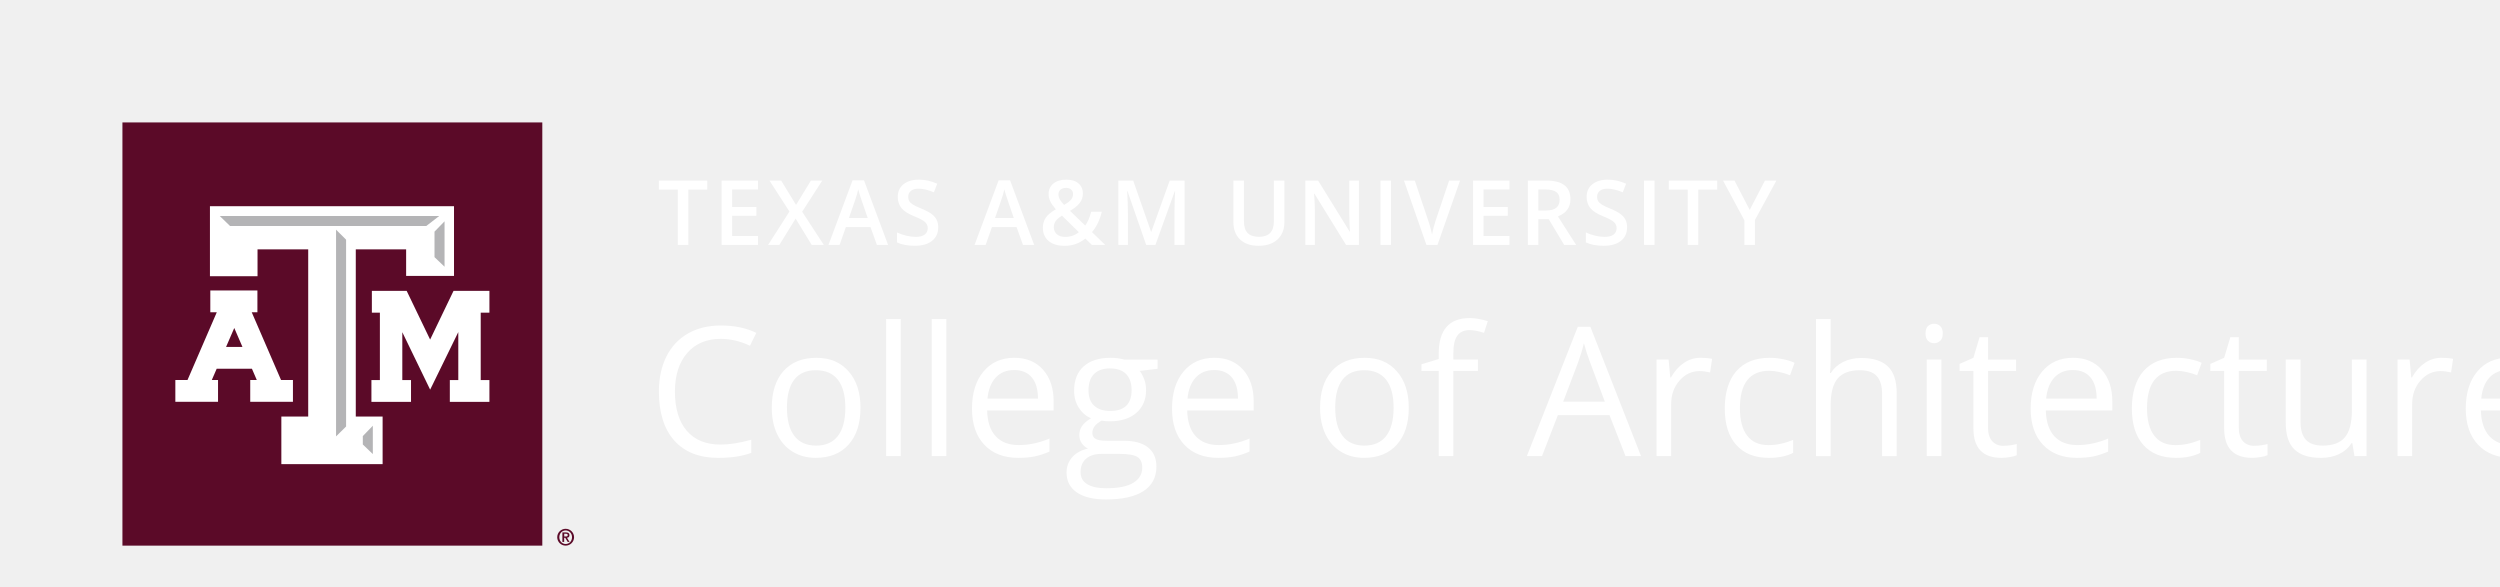
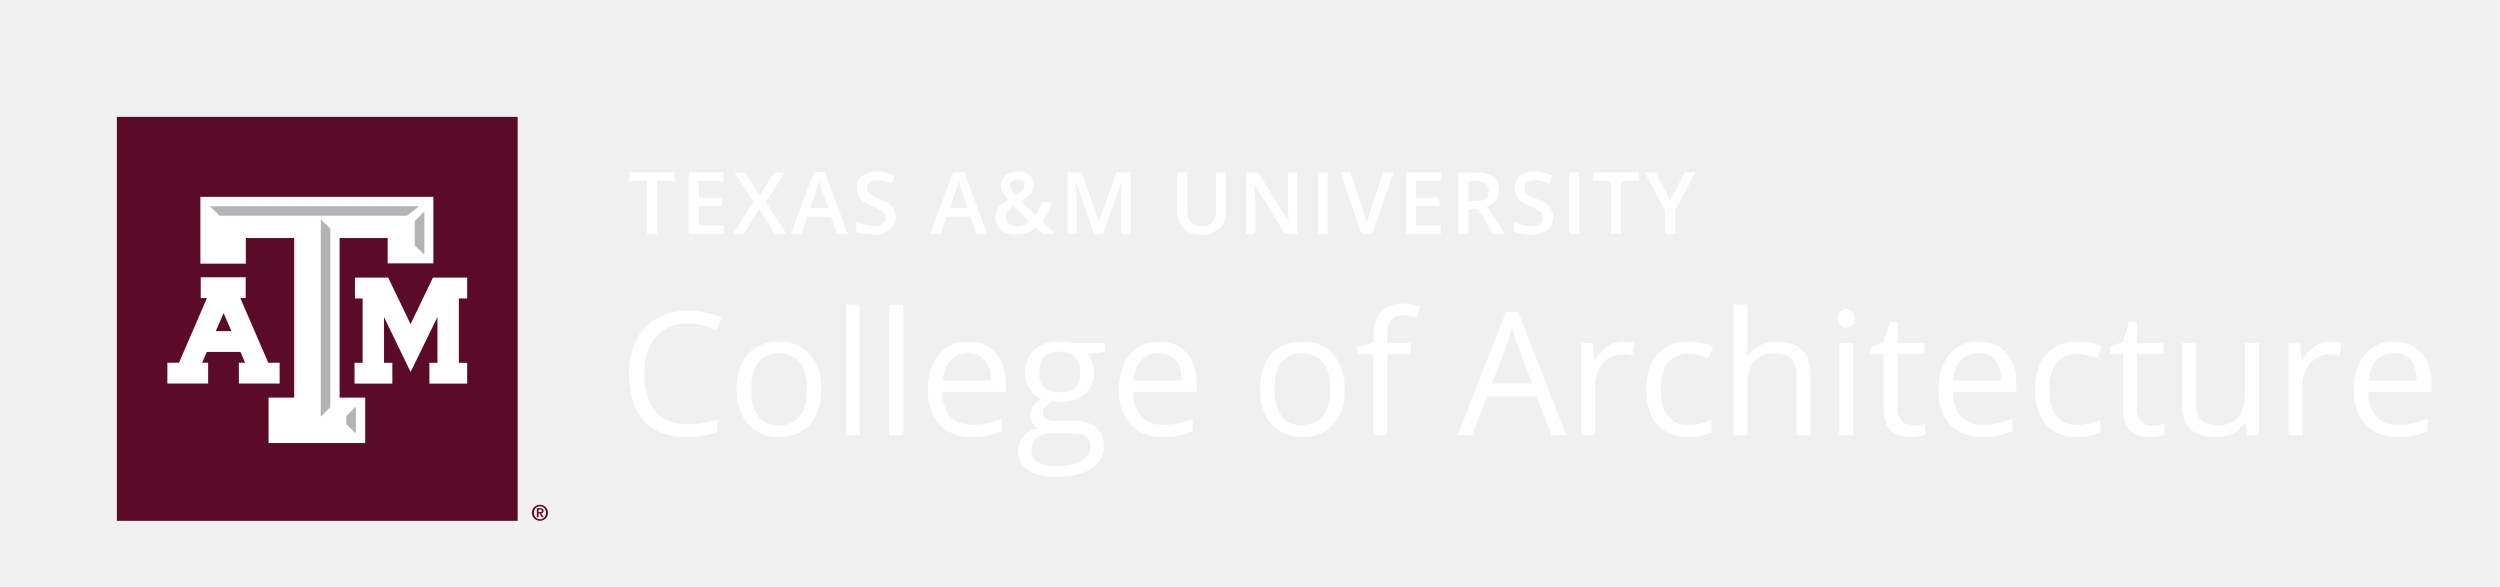
<svg xmlns="http://www.w3.org/2000/svg" version="1.1" viewBox="0 0 2345 550" preserveAspectRatio="xMidYMid meet">
  <defs>
    <style>
      .cls-1{fill:none;}
      .cls-2{fill:#5b0a28;}   /* 深栗色 */
      .cls-3{fill:#ffffff;}   /* 白 */
      .cls-4{fill:#b4b4b6;}   /* 灰 */
      .cls-5{clip-path:url(#clip);}
    </style>
    <clipPath id="clip">
      <rect class="cls-1" width="2345" height="550" />
    </clipPath>
  </defs>
-   <g transform="scale(2.2)">
+   <g transform="scale(2.1)">
    <rect class="cls-2" x="52.2" y="52.2" width="179.02" height="180.44" />
    <polygon class="cls-3" points="207.44 124.01 194.15 124.01 193.38 124.01 193.04 124.7 183.39 144.78 173.72 124.7 173.39 124.01 172.62 124.01 159.77 124.01 158.55 124.01 158.55 125.23 158.55 132.08 158.55 133.3 159.77 133.3 161.97 133.3 161.97 162.04 159.59 162.04 158.36 162.04 158.36 163.26 158.36 170.11 158.36 171.33 159.59 171.33 174.02 171.33 175.24 171.33 175.24 170.11 175.24 163.26 175.24 162.04 174.02 162.04 171.53 162.04 171.53 141.64 182.3 163.87 183.4 166.13 184.51 163.87 195.4 141.59 195.4 162.04 193.02 162.04 191.79 162.04 191.79 163.26 191.79 170.11 191.79 171.33 193.02 171.33 207.44 171.33 208.67 171.33 208.67 170.11 208.67 163.26 208.67 162.04 207.44 162.04 204.96 162.04 204.96 133.3 207.44 133.3 208.67 133.3 208.67 132.08 208.67 125.23 208.67 124.01 207.44 124.01" />
    <path class="cls-3" d="M123.65,162.01h-3.83l-12.49-28.87h2.42v-9.3h-20.08v9.3h2.76l-12.48,28.87h-5.19v9.3h18.2v-9.3h-2.65l2.08-4.8h15.02l2.07,4.8h-2.79v9.3h18.21v-9.3h-1.23ZM103.37,147.91h-6.98l3.49-8.07,3.49,8.07Z" />
    <polygon class="cls-3" points="192.17 87.92 90.92 87.92 89.51 87.92 89.51 89.32 89.51 116.37 89.51 117.77 90.92 117.77 108.4 117.77 109.8 117.77 109.8 116.37 109.8 106.32 131.41 106.32 131.41 177.6 121.35 177.6 119.96 177.6 119.96 179.01 119.96 196.5 119.96 197.89 121.35 197.89 161.73 197.89 163.13 197.89 163.13 196.5 163.13 179.01 163.13 177.6 161.73 177.6 151.69 177.6 151.69 106.32 173.16 106.32 173.16 116.24 173.16 117.64 174.57 117.64 192.17 117.64 193.57 117.64 193.57 116.24 193.57 89.32 193.57 87.92 192.17 87.92" />
    <polygon class="cls-4" points="154.69 185.93 158.96 181.52 158.96 193.6 154.69 189.51 154.69 185.93" />
    <polygon class="cls-4" points="147.56 181.85 143.28 186.06 143.28 97.92 147.56 102.19 147.56 181.85" />
    <polygon class="cls-4" points="98.09 96.37 93.69 92.09 187.27 92.09 181.73 96.37 98.09 96.37" />
    <polygon class="cls-4" points="189.54 113.73 185.26 109.64 185.26 98.76 189.54 94.36 189.54 113.73" />
    <g class="cls-5">
      <path class="cls-2" d="M237.58,229.05c0-1.98,1.61-3.59,3.59-3.59s3.59,1.61,3.59,3.59-1.61,3.59-3.59,3.59-3.59-1.61-3.59-3.59M243.89,229.05c0-1.68-1.21-2.89-2.71-2.89s-2.71,1.21-2.71,2.89,1.21,2.89,2.71,2.89,2.71-1.21,2.71-2.89M239.79,227h1.51c.97,0,1.5.34,1.5,1.19,0,.7-.4,1.03-1.06,1.09l1.09,1.78h-.78l-1.05-1.75h-.46v1.75h-.76v-4.06ZM240.55,228.74h.67c.45,0,.84-.06.84-.61,0-.48-.44-.56-.82-.56h-.68v1.16Z" />
      <polygon class="cls-3" points="293.48 104.42 288.99 104.42 288.99 80.84 280.92 80.84 280.92 76.99 301.54 76.99 301.54 80.84 293.48 80.84 293.48 104.42" />
      <polygon class="cls-3" points="323.18 104.42 307.67 104.42 307.67 76.99 323.18 76.99 323.18 80.78 312.15 80.78 312.15 88.25 322.49 88.25 322.49 92 312.15 92 312.15 100.62 323.18 100.62 323.18 104.42" />
      <polygon class="cls-3" points="351.24 104.42 346.08 104.42 339.22 93.2 332.29 104.42 327.49 104.42 336.59 90.2 328.07 76.99 333.06 76.99 339.4 87.37 345.75 76.99 350.58 76.99 342.01 90.27 351.24 104.42" />
      <path class="cls-3" d="M373.88,104.42l-2.74-7.62h-10.49l-2.68,7.62h-4.73l10.26-27.54h4.88l10.27,27.54h-4.77ZM369.95,92.94l-2.57-7.47c-.19-.5-.45-1.29-.78-2.36-.33-1.08-.56-1.86-.68-2.36-.34,1.54-.83,3.22-1.48,5.04l-2.48,7.15h7.99Z" />
      <path class="cls-3" d="M400.01,96.97c0,2.44-.88,4.35-2.65,5.74-1.76,1.39-4.2,2.08-7.3,2.08s-5.64-.48-7.62-1.45v-4.24c1.25.59,2.58,1.05,3.99,1.39,1.41.34,2.72.51,3.93.51,1.78,0,3.08-.34,3.93-1.01.85-.68,1.27-1.58,1.27-2.72,0-1.02-.39-1.9-1.16-2.61-.78-.71-2.38-1.56-4.8-2.53-2.5-1.01-4.26-2.17-5.29-3.47-1.02-1.3-1.54-2.87-1.54-4.69,0-2.29.81-4.09,2.44-5.4,1.63-1.31,3.81-1.97,6.55-1.97s5.24.57,7.84,1.73l-1.42,3.66c-2.44-1.02-4.62-1.54-6.53-1.54-1.45,0-2.55.31-3.3.95-.75.63-1.12,1.46-1.12,2.51,0,.71.15,1.32.45,1.83.3.51.79.99,1.48,1.44.69.45,1.92,1.04,3.71,1.78,2.01.84,3.49,1.62,4.43,2.35.94.72,1.63,1.54,2.07,2.46.44.91.66,1.99.66,3.23" />
      <path class="cls-3" d="M436.16,104.42l-2.74-7.62h-10.49l-2.68,7.62h-4.73l10.26-27.54h4.88l10.27,27.54h-4.77ZM432.24,92.94l-2.57-7.47c-.19-.5-.45-1.29-.78-2.36-.33-1.08-.56-1.86-.68-2.36-.34,1.54-.83,3.22-1.48,5.04l-2.48,7.15h7.99Z" />
      <path class="cls-3" d="M444.64,97.16c0-1.64.4-3.07,1.2-4.29.8-1.22,2.24-2.43,4.33-3.63-1.19-1.39-2-2.56-2.43-3.52-.43-.96-.65-1.95-.65-2.97,0-1.9.68-3.4,2.04-4.5,1.36-1.1,3.18-1.65,5.47-1.65s3.96.53,5.22,1.6c1.26,1.07,1.89,2.51,1.89,4.33,0,1.43-.42,2.72-1.27,3.88-.84,1.16-2.25,2.33-4.23,3.49l6.49,6.27c1.01-1.34,1.86-3.3,2.54-5.89h4.54c-.87,3.55-2.28,6.45-4.2,8.69l5.65,5.46h-5.68l-2.8-2.72c-1.28,1.03-2.64,1.8-4.08,2.32-1.45.52-3.04.78-4.79.78-2.88,0-5.14-.68-6.77-2.05s-2.46-3.23-2.46-5.59M454.1,101.01c2.29,0,4.24-.67,5.87-2.01l-7.18-7.07c-1.33.85-2.24,1.65-2.74,2.4-.5.74-.75,1.59-.75,2.54,0,1.22.43,2.22,1.3,2.99.87.77,2.04,1.15,3.5,1.15M451.3,82.9c0,.79.21,1.53.63,2.23.42.7,1.01,1.45,1.76,2.23,1.41-.8,2.4-1.55,2.97-2.24.57-.69.85-1.47.85-2.34,0-.81-.27-1.46-.82-1.95-.54-.49-1.27-.73-2.17-.73-.99,0-1.77.26-2.35.76-.59.51-.88,1.18-.88,2.04" />
      <path class="cls-3" d="M488.69,104.42l-7.96-22.91h-.15c.21,3.4.32,6.59.32,9.57v13.34h-4.07v-27.43h6.32l7.62,21.82h.11l7.84-21.82h6.34v27.43h-4.32v-13.56c0-1.36.04-3.14.1-5.33.07-2.19.13-3.51.18-3.98h-.15l-8.24,22.87h-3.96Z" />
      <path class="cls-3" d="M547.62,76.99v17.75c0,2.03-.43,3.8-1.3,5.32-.87,1.52-2.13,2.69-3.77,3.51-1.65.82-3.61,1.23-5.9,1.23-3.4,0-6.05-.9-7.94-2.7-1.89-1.8-2.83-4.28-2.83-7.43v-17.67h4.5v17.35c0,2.26.52,3.94,1.58,5.01,1.05,1.07,2.66,1.61,4.84,1.61,4.23,0,6.34-2.22,6.34-6.66v-17.32h4.48Z" />
      <path class="cls-3" d="M579.41,104.42h-5.5l-13.49-21.86h-.15l.09,1.22c.18,2.33.26,4.45.26,6.38v14.26h-4.07v-27.43h5.44l13.45,21.75h.11c-.02-.29-.07-1.34-.15-3.14-.07-1.81-.11-3.22-.11-4.23v-14.37h4.11v27.43Z" />
      <rect class="cls-3" x="588.58" y="76.99" width="4.48" height="27.43" />
      <path class="cls-3" d="M617.86,76.99h4.65l-9.61,27.43h-4.73l-9.57-27.43h4.62l5.72,17.05c.3.81.62,1.86.96,3.14.34,1.28.56,2.24.66,2.86.16-.95.41-2.05.75-3.3.34-1.25.61-2.18.82-2.78l5.72-16.98Z" />
      <polygon class="cls-3" points="643.57 104.42 628.05 104.42 628.05 76.99 643.57 76.99 643.57 80.78 632.53 80.78 632.53 88.25 642.87 88.25 642.87 92 632.53 92 632.53 100.62 643.57 100.62 643.57 104.42" />
      <path class="cls-3" d="M655.9,93.46v10.96h-4.48v-27.43h7.75c3.54,0,6.16.66,7.86,1.99,1.7,1.32,2.55,3.33,2.55,6,0,3.42-1.78,5.85-5.33,7.3l7.75,12.14h-5.1l-6.57-10.96h-4.43ZM655.9,89.75h3.11c2.09,0,3.6-.39,4.54-1.16.94-.78,1.41-1.93,1.41-3.45s-.51-2.67-1.52-3.34c-1.01-.68-2.54-1.01-4.58-1.01h-2.96v8.97Z" />
      <path class="cls-3" d="M693.72,96.97c0,2.44-.88,4.35-2.65,5.74-1.76,1.39-4.2,2.08-7.3,2.08s-5.64-.48-7.62-1.45v-4.24c1.25.59,2.58,1.05,3.99,1.39,1.41.34,2.72.51,3.93.51,1.78,0,3.08-.34,3.93-1.01.85-.68,1.27-1.58,1.27-2.72,0-1.02-.39-1.9-1.16-2.61-.78-.71-2.38-1.56-4.8-2.53-2.5-1.01-4.27-2.17-5.29-3.47-1.02-1.3-1.54-2.87-1.54-4.69,0-2.29.81-4.09,2.44-5.4,1.63-1.31,3.81-1.97,6.55-1.97s5.24.57,7.84,1.73l-1.42,3.66c-2.44-1.02-4.62-1.54-6.53-1.54-1.45,0-2.55.31-3.3.95-.75.63-1.12,1.46-1.12,2.51,0,.71.15,1.32.45,1.83.3.51.79.99,1.48,1.44.69.45,1.92,1.04,3.71,1.78,2.01.84,3.49,1.62,4.43,2.35.94.72,1.63,1.54,2.07,2.46.44.91.66,1.99.66,3.23" />
      <rect class="cls-3" x="700.95" y="76.99" width="4.48" height="27.43" />
      <polygon class="cls-3" points="724.07 104.42 719.59 104.42 719.59 80.84 711.52 80.84 711.52 76.99 732.14 76.99 732.14 80.84 724.07 80.84 724.07 104.42" />
      <polygon class="cls-3" points="746.01 89.51 752.51 76.99 757.38 76.99 748.25 93.79 748.25 104.42 743.74 104.42 743.74 93.94 734.64 76.99 739.52 76.99 746.01 89.51" />
      <path class="cls-3" d="M307.29,144.48c-6.03,0-10.8,2.01-14.29,6.03-3.49,4.02-5.24,9.52-5.24,16.51s1.68,12.74,5.05,16.65c3.37,3.92,8.17,5.88,14.4,5.88,3.83,0,8.2-.69,13.11-2.07v5.6c-3.81,1.43-8.5,2.14-14.08,2.14-8.09,0-14.33-2.45-18.72-7.36-4.39-4.91-6.59-11.88-6.59-20.92,0-5.66,1.06-10.61,3.17-14.87,2.12-4.26,5.17-7.54,9.16-9.84,3.99-2.3,8.69-3.45,14.1-3.45,5.76,0,10.79,1.05,15.1,3.15l-2.7,5.48c-4.15-1.95-8.31-2.93-12.47-2.93" />
      <path class="cls-3" d="M366.88,173.84c0,6.71-1.69,11.95-5.07,15.72-3.38,3.77-8.05,5.65-14.01,5.65-3.68,0-6.95-.86-9.8-2.59-2.86-1.73-5.06-4.21-6.61-7.43-1.55-3.23-2.33-7.01-2.33-11.34,0-6.71,1.68-11.94,5.03-15.68,3.35-3.74,8.01-5.61,13.97-5.61s10.33,1.92,13.73,5.75c3.39,3.83,5.09,9.01,5.09,15.55M335.53,173.84c0,5.26,1.05,9.26,3.15,12.02,2.1,2.75,5.19,4.13,9.28,4.13s7.18-1.37,9.29-4.11c2.11-2.74,3.17-6.75,3.17-12.04s-1.06-9.21-3.17-11.92c-2.12-2.72-5.24-4.07-9.37-4.07s-7.16,1.34-9.24,4.02c-2.08,2.68-3.12,6.67-3.12,11.98" />
      <rect class="cls-3" x="377.81" y="136.03" width="6.23" height="58.43" />
      <rect class="cls-3" x="397.26" y="136.03" width="6.23" height="58.43" />
      <path class="cls-3" d="M434.1,195.21c-6.08,0-10.88-1.85-14.4-5.56-3.52-3.71-5.28-8.85-5.28-15.43s1.63-11.9,4.9-15.81c3.27-3.91,7.65-5.86,13.16-5.86,5.16,0,9.24,1.7,12.24,5.09,3.01,3.39,4.51,7.87,4.51,13.43v3.94h-28.35c.12,4.83,1.34,8.5,3.66,11,2.32,2.5,5.58,3.75,9.78,3.75,4.43,0,8.81-.93,13.14-2.78v5.56c-2.2.95-4.29,1.63-6.25,2.05-1.97.41-4.34.62-7.12.62M432.41,157.77c-3.31,0-5.94,1.08-7.9,3.23-1.97,2.15-3.12,5.13-3.48,8.94h21.52c0-3.93-.88-6.94-2.63-9.03-1.75-2.09-4.26-3.14-7.51-3.14" />
      <path class="cls-3" d="M493.55,153.3v3.94l-7.62.9c.7.88,1.33,2.02,1.88,3.44.55,1.41.83,3.01.83,4.79,0,4.03-1.38,7.25-4.13,9.65s-6.54,3.61-11.34,3.61c-1.23,0-2.38-.1-3.45-.3-2.65,1.4-3.98,3.17-3.98,5.29,0,1.13.46,1.96,1.39,2.5.93.54,2.52.81,4.77.81h7.29c4.46,0,7.88.94,10.27,2.82s3.59,4.61,3.59,8.19c0,4.56-1.83,8.03-5.48,10.42-3.66,2.39-8.99,3.59-16,3.59-5.38,0-9.53-1-12.45-3-2.92-2-4.38-4.83-4.38-8.49,0-2.5.8-4.67,2.4-6.5,1.6-1.83,3.85-3.07,6.76-3.72-1.05-.48-1.93-1.21-2.65-2.22-.71-1-1.07-2.17-1.07-3.49,0-1.5.4-2.82,1.2-3.94.8-1.13,2.07-2.22,3.79-3.27-2.13-.88-3.86-2.37-5.2-4.47-1.34-2.1-2.01-4.51-2.01-7.21,0-4.5,1.35-7.98,4.06-10.42,2.7-2.44,6.53-3.66,11.49-3.66,2.15,0,4.09.25,5.82.75h14.23ZM460.73,201.37c0,2.23.94,3.92,2.82,5.07,1.88,1.15,4.57,1.73,8.07,1.73,5.23,0,9.11-.78,11.62-2.35,2.52-1.56,3.77-3.69,3.77-6.36,0-2.23-.69-3.77-2.07-4.64-1.38-.86-3.97-1.3-7.77-1.3h-7.47c-2.83,0-5.03.68-6.61,2.03-1.58,1.35-2.37,3.29-2.37,5.82M464.11,166.48c0,2.88.81,5.06,2.44,6.53,1.63,1.48,3.89,2.21,6.8,2.21,6.08,0,9.12-2.95,9.12-8.86s-3.08-9.28-9.24-9.28c-2.93,0-5.18.79-6.76,2.37-1.58,1.58-2.37,3.92-2.37,7.02" />
      <path class="cls-3" d="M519.38,195.21c-6.08,0-10.88-1.85-14.4-5.56s-5.27-8.85-5.27-15.43,1.63-11.9,4.9-15.81c3.27-3.91,7.65-5.86,13.16-5.86,5.16,0,9.24,1.7,12.24,5.09,3,3.39,4.51,7.87,4.51,13.43v3.94h-28.35c.12,4.83,1.35,8.5,3.66,11,2.32,2.5,5.58,3.75,9.78,3.75,4.43,0,8.81-.93,13.14-2.78v5.56c-2.2.95-4.29,1.63-6.25,2.05-1.97.41-4.34.62-7.12.62M517.69,157.77c-3.31,0-5.94,1.08-7.91,3.23-1.96,2.15-3.12,5.13-3.47,8.94h21.52c0-3.93-.88-6.94-2.63-9.03-1.75-2.09-4.26-3.14-7.51-3.14" />
      <path class="cls-3" d="M600.65,173.84c0,6.71-1.69,11.95-5.07,15.72-3.38,3.77-8.05,5.65-14.01,5.65-3.68,0-6.95-.86-9.8-2.59-2.85-1.73-5.06-4.21-6.61-7.43-1.55-3.23-2.33-7.01-2.33-11.34,0-6.71,1.68-11.94,5.03-15.68,3.35-3.74,8.01-5.61,13.97-5.61s10.33,1.92,13.73,5.75c3.39,3.83,5.09,9.01,5.09,15.55M569.29,173.84c0,5.26,1.05,9.26,3.15,12.02,2.1,2.75,5.2,4.13,9.28,4.13s7.18-1.37,9.29-4.11c2.11-2.74,3.17-6.75,3.17-12.04s-1.06-9.21-3.17-11.92c-2.12-2.72-5.24-4.07-9.37-4.07s-7.16,1.34-9.24,4.02c-2.08,2.68-3.12,6.67-3.12,11.98" />
      <path class="cls-3" d="M630.13,158.14h-10.48v36.31h-6.23v-36.31h-7.36v-2.82l7.36-2.25v-2.29c0-10.12,4.42-15.17,13.26-15.17,2.18,0,4.73.44,7.66,1.31l-1.61,4.99c-2.41-.78-4.46-1.16-6.16-1.16-2.35,0-4.09.78-5.22,2.35-1.13,1.56-1.69,4.07-1.69,7.53v2.67h10.48v4.84Z" />
      <path class="cls-3" d="M693.06,194.46l-6.83-17.46h-22.01l-6.76,17.46h-6.46l21.71-55.13h5.37l21.59,55.13h-6.61ZM684.24,171.25l-6.38-17.01c-.83-2.15-1.68-4.79-2.55-7.92-.55,2.4-1.34,5.04-2.36,7.92l-6.46,17.01h17.76Z" />
      <path class="cls-3" d="M725.06,152.55c1.83,0,3.47.15,4.92.45l-.86,5.78c-1.7-.38-3.21-.56-4.51-.56-3.33,0-6.18,1.35-8.54,4.06-2.37,2.7-3.55,6.07-3.55,10.1v22.08h-6.23v-41.16h5.14l.71,7.62h.3c1.53-2.68,3.37-4.74,5.52-6.19,2.15-1.45,4.52-2.18,7.1-2.18" />
      <path class="cls-3" d="M754.12,195.21c-5.96,0-10.57-1.83-13.84-5.5-3.27-3.67-4.9-8.85-4.9-15.56s1.66-12.2,4.98-15.96c3.32-3.75,8.04-5.63,14.18-5.63,1.98,0,3.96.21,5.93.64,1.98.43,3.53.93,4.66,1.5l-1.92,5.29c-1.38-.55-2.88-1.01-4.51-1.37-1.63-.36-3.07-.54-4.32-.54-8.36,0-12.54,5.33-12.54,16,0,5.06,1.02,8.94,3.06,11.64,2.04,2.7,5.06,4.06,9.07,4.06,3.43,0,6.95-.74,10.55-2.22v5.52c-2.75,1.43-6.22,2.14-10.4,2.14" />
      <path class="cls-3" d="M802.45,194.46v-26.62c0-3.35-.77-5.86-2.29-7.51-1.53-1.65-3.92-2.48-7.17-2.48-4.33,0-7.49,1.18-9.48,3.53-1.99,2.35-2.99,6.21-2.99,11.57v21.52h-6.23v-58.43h6.23v17.69c0,2.13-.1,3.89-.3,5.29h.38c1.23-1.98,2.97-3.54,5.24-4.68,2.26-1.14,4.85-1.71,7.75-1.71,5.03,0,8.81,1.2,11.32,3.59,2.52,2.39,3.77,6.19,3.77,11.4v26.85h-6.23Z" />
      <path class="cls-3" d="M820.97,142.15c0-1.43.35-2.47,1.05-3.13.7-.66,1.58-.99,2.63-.99s1.86.34,2.59,1.01c.73.68,1.09,1.71,1.09,3.12s-.36,2.45-1.09,3.14c-.73.69-1.59,1.03-2.59,1.03-1.05,0-1.93-.34-2.63-1.03-.7-.69-1.05-1.73-1.05-3.14M827.73,194.46h-6.23v-41.16h6.23v41.16Z" />
      <path class="cls-3" d="M854.24,190.06c1.1,0,2.17-.08,3.19-.24,1.03-.16,1.84-.33,2.44-.51v4.77c-.68.33-1.67.59-2.99.81-1.31.21-2.5.32-3.55.32-7.96,0-11.94-4.19-11.94-12.58v-24.48h-5.9v-3l5.9-2.59,2.63-8.79h3.61v9.54h11.94v4.85h-11.94v24.22c0,2.48.59,4.38,1.76,5.71,1.18,1.33,2.79,1.99,4.84,1.99" />
      <path class="cls-3" d="M885.48,195.21c-6.08,0-10.88-1.85-14.4-5.56-3.52-3.71-5.28-8.85-5.28-15.43s1.63-11.9,4.9-15.81c3.27-3.91,7.65-5.86,13.16-5.86,5.16,0,9.24,1.7,12.24,5.09,3.01,3.39,4.51,7.87,4.51,13.43v3.94h-28.35c.12,4.83,1.35,8.5,3.66,11,2.31,2.5,5.58,3.75,9.78,3.75,4.43,0,8.81-.93,13.14-2.78v5.56c-2.2.95-4.29,1.63-6.25,2.05-1.97.41-4.34.62-7.12.62M883.79,157.77c-3.31,0-5.94,1.08-7.91,3.23-1.97,2.15-3.12,5.13-3.47,8.94h21.52c0-3.93-.88-6.94-2.63-9.03-1.75-2.09-4.26-3.14-7.51-3.14" />
      <path class="cls-3" d="M927.69,195.21c-5.96,0-10.57-1.83-13.84-5.5-3.27-3.67-4.9-8.85-4.9-15.56s1.66-12.2,4.98-15.96c3.32-3.75,8.04-5.63,14.18-5.63,1.98,0,3.96.21,5.93.64,1.98.43,3.53.93,4.66,1.5l-1.92,5.29c-1.38-.55-2.88-1.01-4.51-1.37-1.63-.36-3.07-.54-4.32-.54-8.36,0-12.54,5.33-12.54,16,0,5.06,1.02,8.94,3.06,11.64,2.04,2.7,5.06,4.06,9.07,4.06,3.43,0,6.95-.74,10.55-2.22v5.52c-2.75,1.43-6.22,2.14-10.4,2.14" />
      <path class="cls-3" d="M961.15,190.06c1.1,0,2.17-.08,3.19-.24,1.03-.16,1.84-.33,2.44-.51v4.77c-.68.33-1.67.59-2.99.81-1.31.21-2.5.32-3.55.32-7.96,0-11.94-4.19-11.94-12.58v-24.48h-5.9v-3l5.9-2.59,2.63-8.79h3.61v9.54h11.94v4.85h-11.94v24.22c0,2.48.59,4.38,1.76,5.71,1.18,1.33,2.79,1.99,4.84,1.99" />
      <path class="cls-3" d="M980.87,153.3v26.7c0,3.36.76,5.86,2.29,7.51,1.53,1.65,3.92,2.48,7.17,2.48,4.31,0,7.45-1.18,9.44-3.53,1.99-2.35,2.99-6.2,2.99-11.53v-21.63h6.23v41.16h-5.14l-.9-5.52h-.34c-1.28,2.03-3.05,3.58-5.31,4.66-2.27,1.08-4.85,1.62-7.75,1.62-5.01,0-8.76-1.19-11.25-3.57-2.49-2.38-3.74-6.18-3.74-11.42v-26.93h6.31Z" />
      <path class="cls-3" d="M1040.99,152.55c1.83,0,3.47.15,4.92.45l-.86,5.78c-1.7-.38-3.2-.56-4.51-.56-3.33,0-6.18,1.35-8.54,4.06-2.37,2.7-3.55,6.07-3.55,10.1v22.08h-6.23v-41.16h5.14l.71,7.62h.3c1.53-2.68,3.37-4.74,5.52-6.19,2.15-1.45,4.52-2.18,7.1-2.18" />
      <path class="cls-3" d="M1070.99,195.21c-6.08,0-10.88-1.85-14.4-5.56s-5.28-8.85-5.28-15.43,1.63-11.9,4.9-15.81c3.27-3.91,7.65-5.86,13.16-5.86,5.16,0,9.24,1.7,12.24,5.09,3.01,3.39,4.51,7.87,4.51,13.43v3.94h-28.35c.12,4.83,1.34,8.5,3.66,11,2.31,2.5,5.58,3.75,9.78,3.75,4.43,0,8.81-.93,13.14-2.78v5.56c-2.2.95-4.29,1.63-6.25,2.05-1.97.41-4.34.62-7.12.62M1069.3,157.77c-3.31,0-5.94,1.08-7.91,3.23-1.97,2.15-3.12,5.13-3.47,8.94h21.52c0-3.93-.88-6.94-2.63-9.03-1.75-2.09-4.26-3.14-7.51-3.14" />
    </g>
  </g>
</svg>
